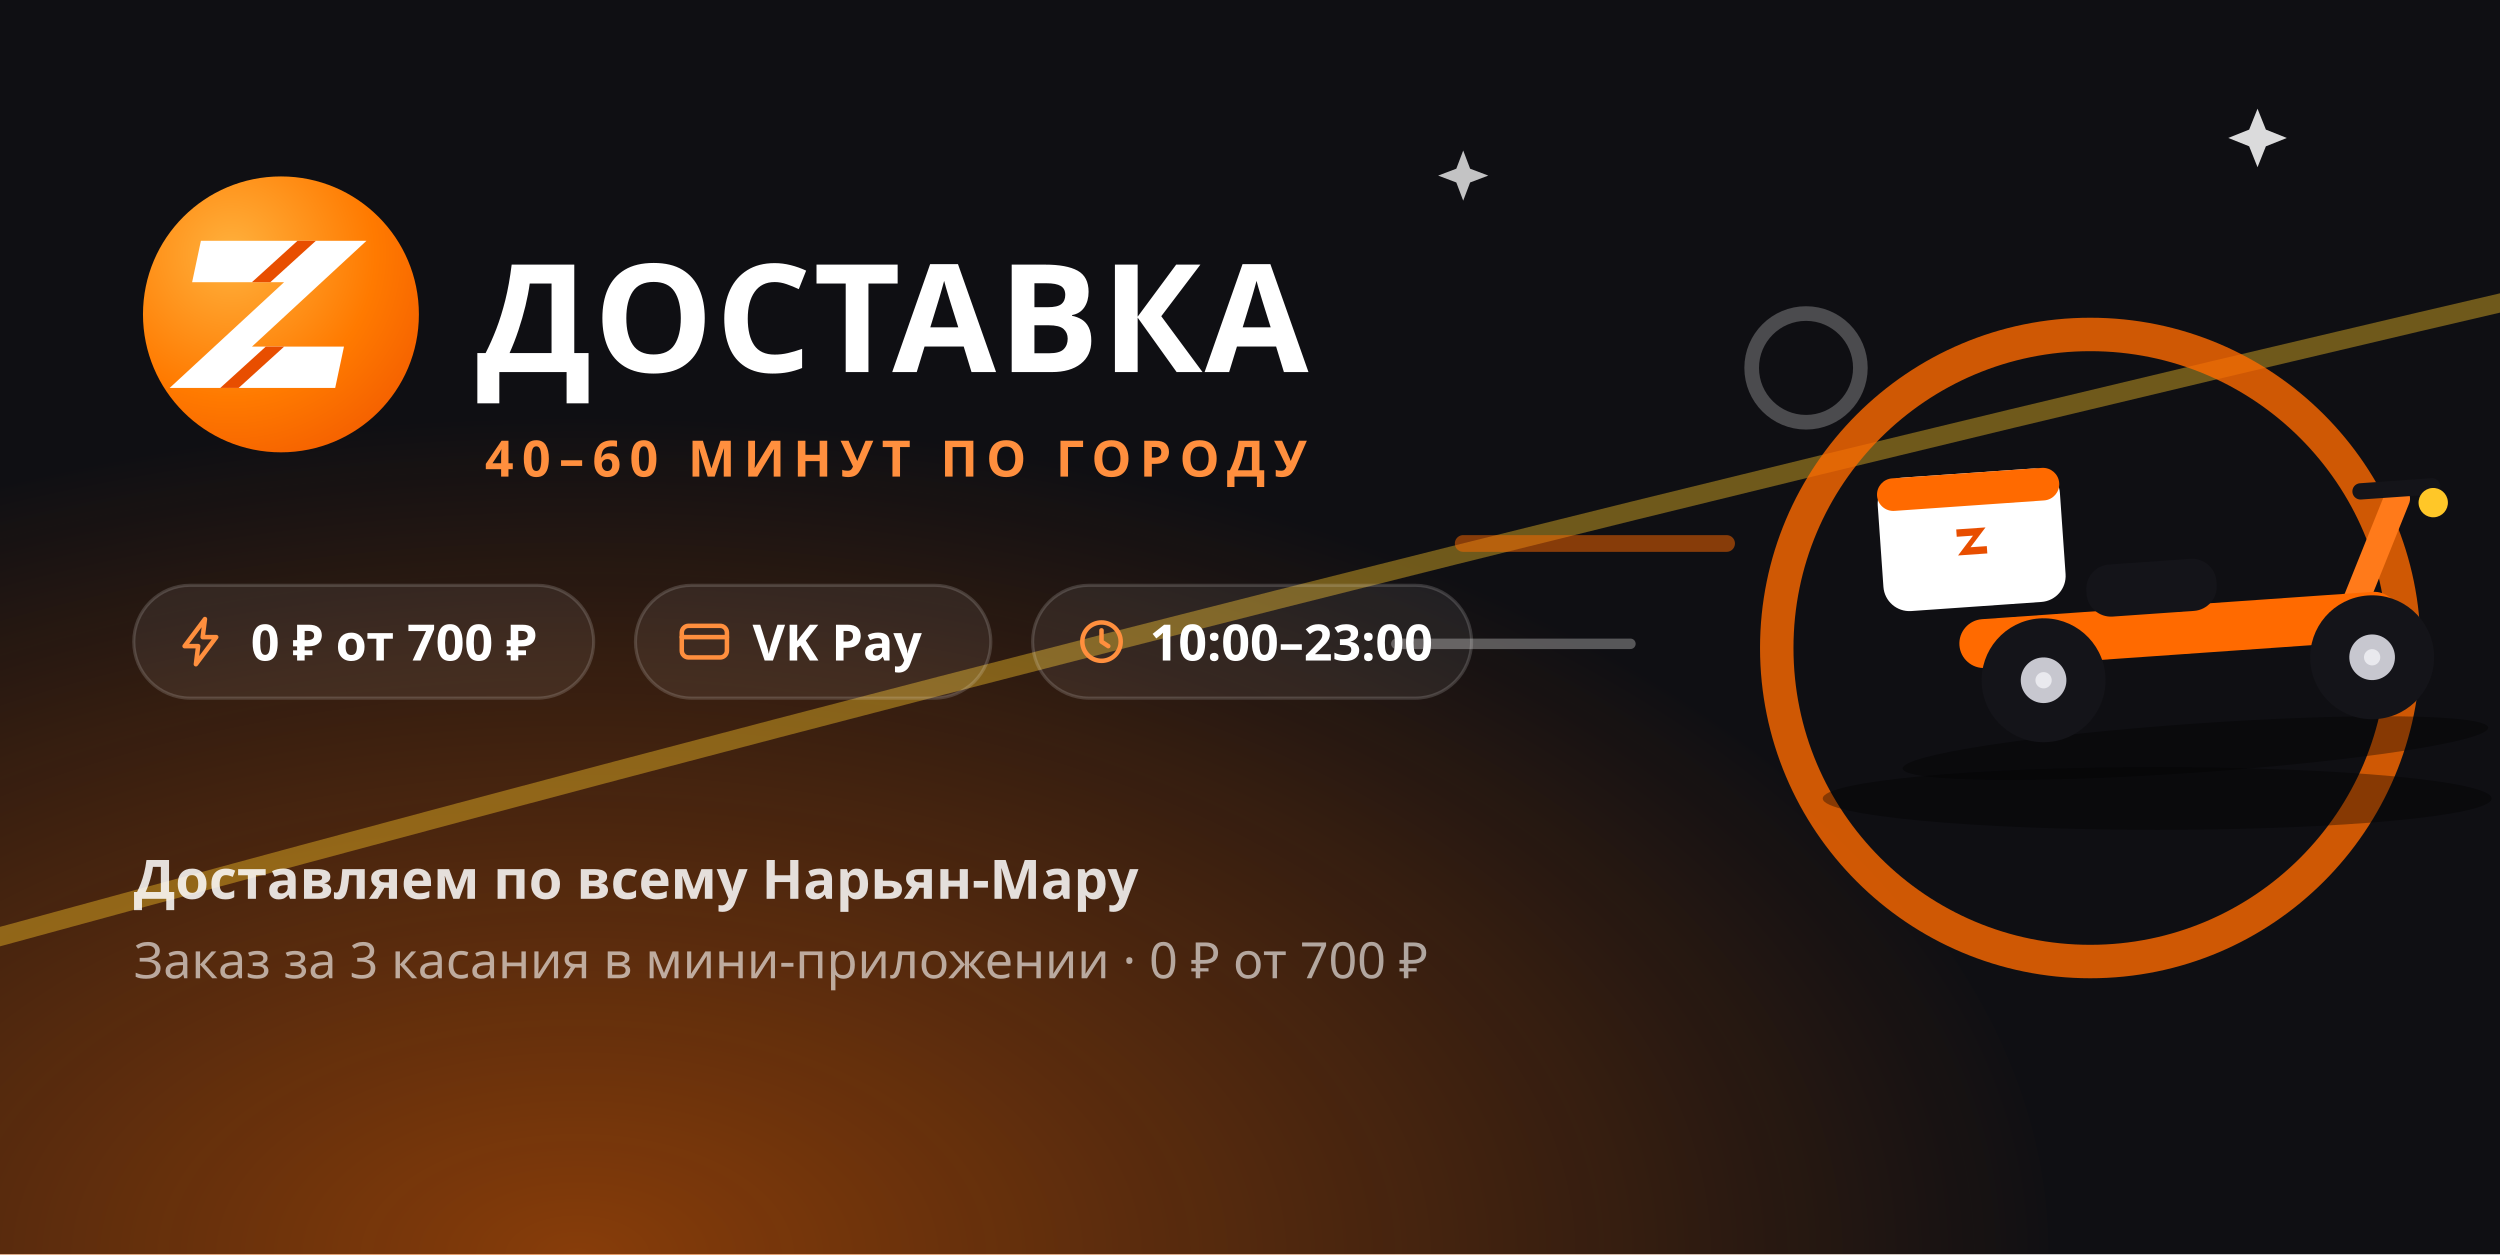
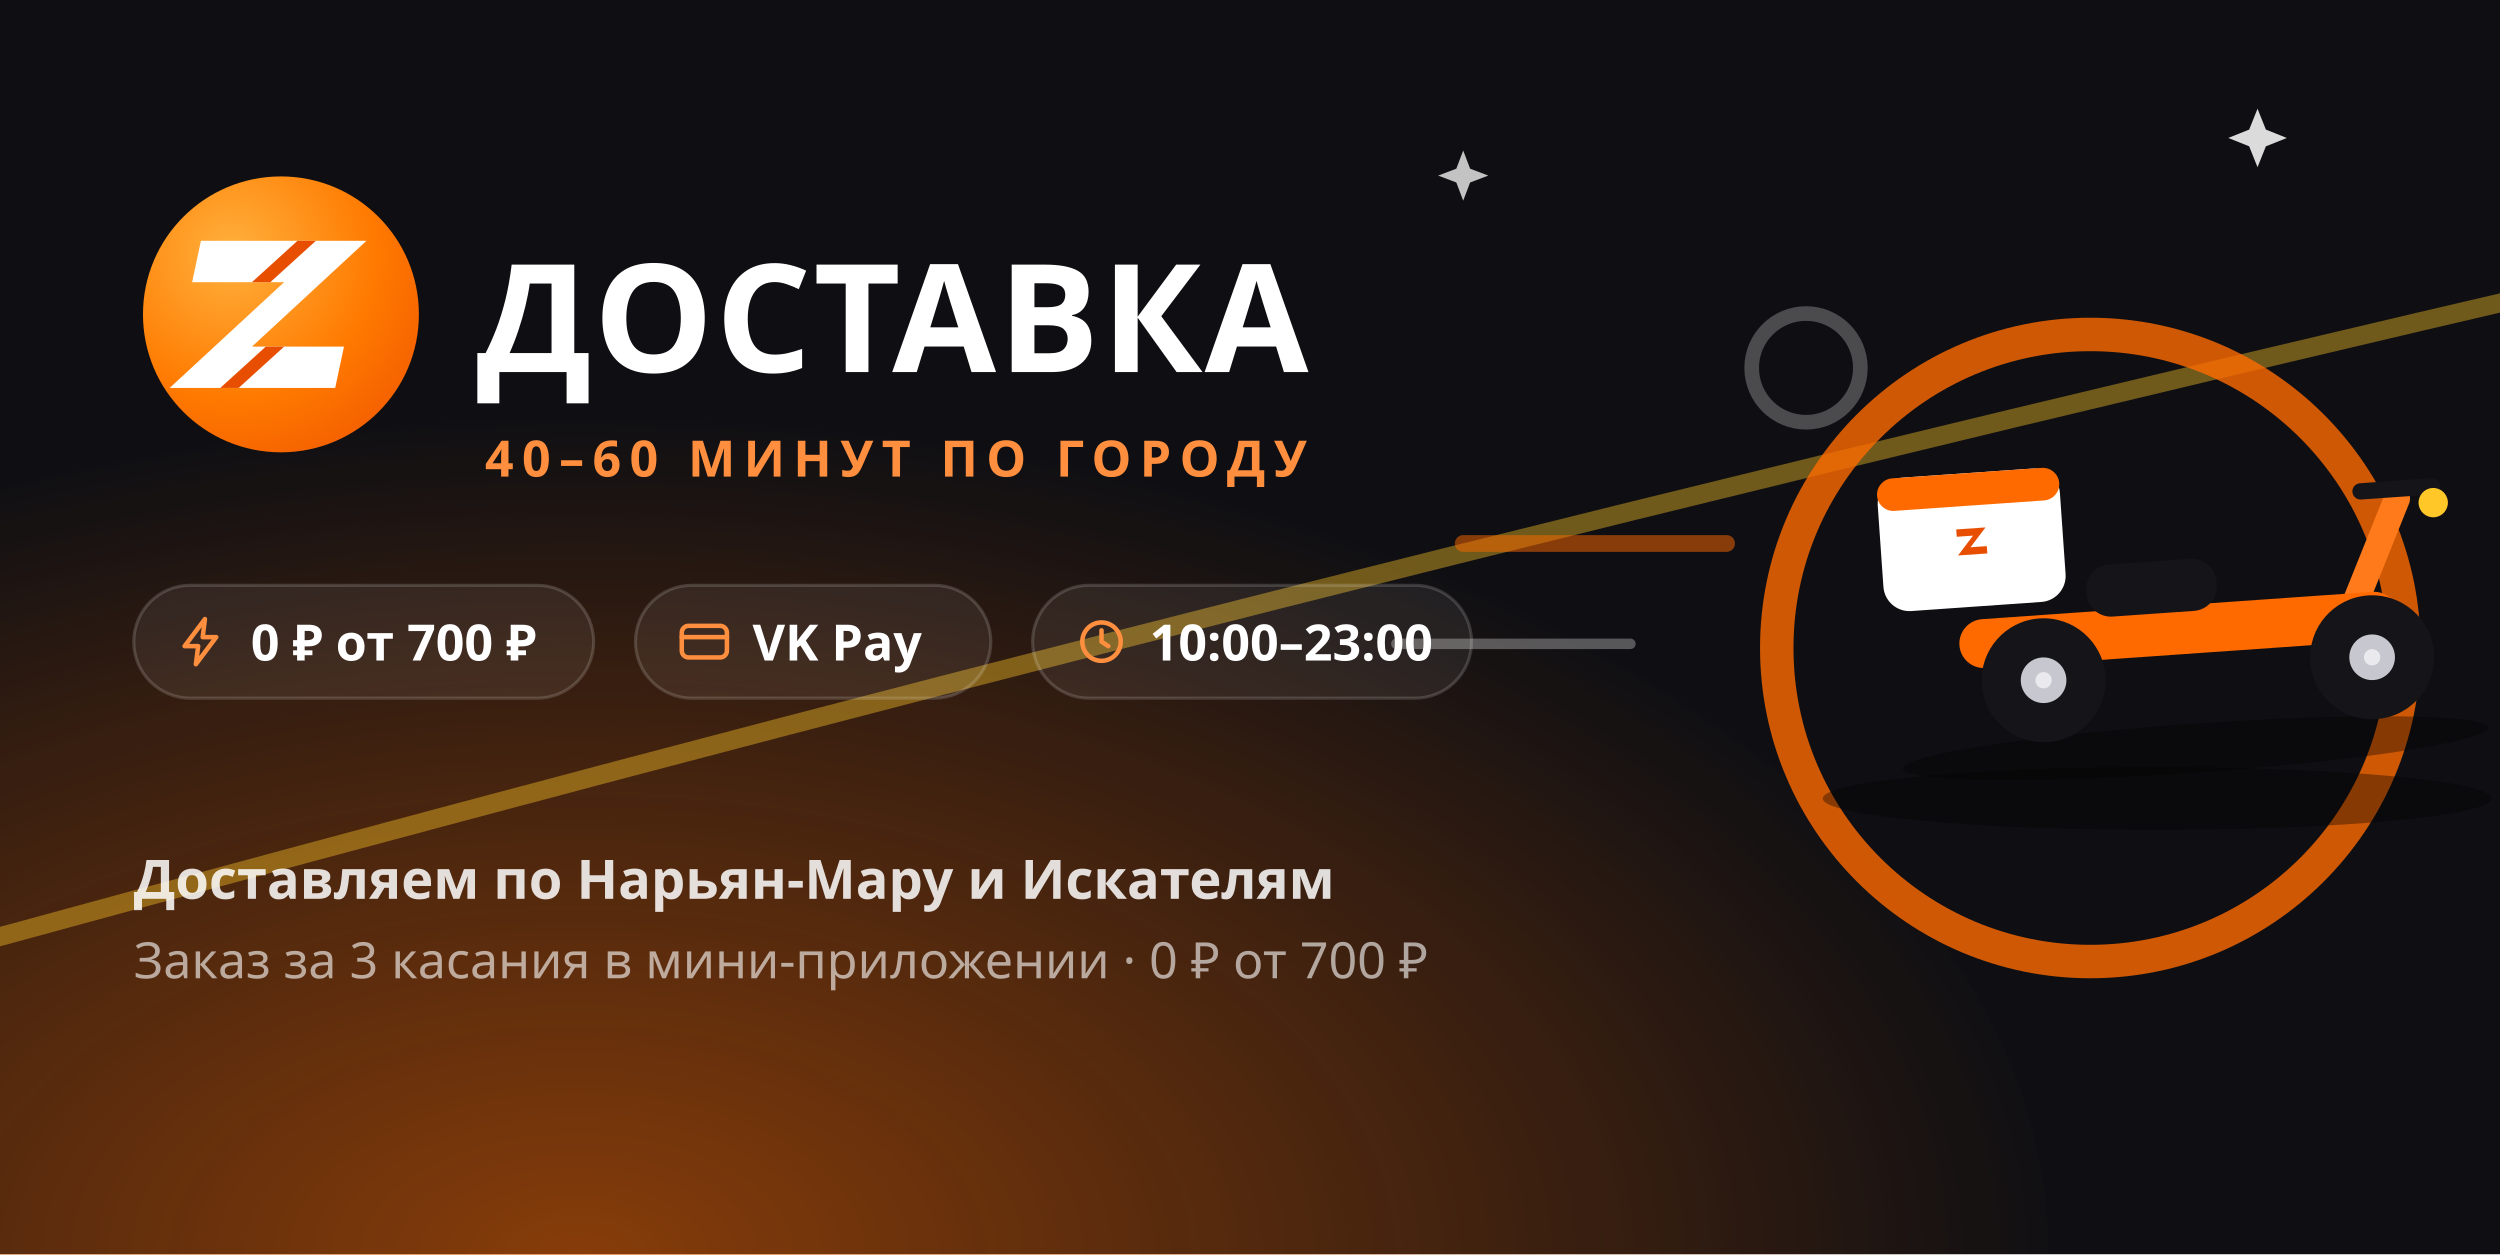
<svg xmlns="http://www.w3.org/2000/svg" xmlns:xlink="http://www.w3.org/1999/xlink" width="1196" height="600" viewBox="0 0 1196 600">
  <defs>
    <radialGradient id="zg" cx="0.32" cy="0.28" r="0.95">
      <stop offset="0" stop-color="#FFB13D" />
      <stop offset="0.55" stop-color="#FF7A00" />
      <stop offset="1" stop-color="#EF5300" />
    </radialGradient>
    <radialGradient id="glowD" cx="0.5" cy="0.5" r="0.5">
      <stop offset="0" stop-color="#FF6A00" stop-opacity="0.5" />
      <stop offset="0.7" stop-color="#FF6A00" stop-opacity="0.16" />
      <stop offset="1" stop-color="#FF6A00" stop-opacity="0" />
    </radialGradient>
    <g id="mark">
      <circle cx="32" cy="32" r="30" fill="url(#zg)" />
      <g transform="translate(4 0) skewX(-12)">
        <path d="M14 16 H50 L30 39 H50 V48 H14 L34 25 H14 Z" fill="#FFFFFF" />
        <path d="M35 16 H39 L31 25 H27 Z" fill="#E84E00" />
        <path d="M33 39 H37 L29 48 H25 Z" fill="#E84E00" />
      </g>
    </g>
  </defs>
  <rect width="1196" height="600" fill="#0F0F13" />
  <ellipse cx="280" cy="600" rx="700" ry="400" fill="url(#glowD)" />
  <path d="M-80 470 C 320 360, 700 260, 1260 130" stroke="#FFC728" stroke-width="9" fill="none" stroke-linecap="round" opacity="0.4" />
  <g fill="#FFFFFF">
    <path transform="translate(700 84)" d="M0 -12 L3.3 -3.3 L12 0 L3.3 3.3 L0 12 L-3.3 3.3 L-12 0 L-3.3 -3.3 Z" opacity="0.75" />
    <path transform="translate(1080 66)" d="M0 -14 L4 -4 L14 0 L4 4 L0 14 L-4 4 L-14 0 L-4 -4 Z" opacity="0.85" />
  </g>
  <circle cx="1000" cy="310" r="150" stroke="#FF6A00" stroke-width="16" fill="none" opacity="0.8" />
  <circle cx="864" cy="176" r="26" stroke="#FFFFFF" stroke-width="7" fill="none" opacity="0.25" />
  <g stroke-linecap="round">
    <path d="M700 260 H 826" stroke="#FF6A00" stroke-width="8" opacity="0.5" />
    <path d="M668 308 H 780" stroke="#FFFFFF" stroke-width="5" opacity="0.3" />
  </g>
  <ellipse cx="1032" cy="382" rx="160" ry="15" fill="#000000" opacity="0.35" />
  <g transform="translate(880 172) scale(0.78) rotate(-4 190 120)">
    <g>
      <ellipse cx="210" cy="240" rx="180" ry="15" fill="#000000" opacity="0.35" />
      <rect x="26" y="62" width="112" height="82" rx="16" fill="#FFFFFF" />
      <rect x="26" y="62" width="112" height="20" rx="10" fill="#FF6A00" />
      <g transform="translate(66 88) scale(0.5)">
        <path d="M14 16 H50 L30 39 H50 V48 H14 L34 25 H14 Z" fill="#E84E00" />
      </g>
      <path d="M310 166 L344 96" stroke="#FF7A1A" stroke-width="16" stroke-linecap="round" />
      <rect x="298" y="158" width="50" height="28" rx="13" fill="#FF6A00" />
      <path d="M322 90 H366" stroke="#141419" stroke-width="10" stroke-linecap="round" />
      <circle cx="366" cy="100" r="9" fill="#FFC728" />
      <rect x="70" y="152" width="270" height="30" rx="15" fill="#FF6A00" />
      <rect x="150" y="124" width="80" height="32" rx="15" fill="#141419" />
      <circle cx="120" cy="192" r="38" fill="#141419" />
      <circle cx="120" cy="192" r="14" fill="#C7C7CF" />
      <circle cx="120" cy="192" r="5" fill="#E9E9EE" />
      <circle cx="322" cy="192" r="38" fill="#141419" />
      <circle cx="322" cy="192" r="14" fill="#C7C7CF" />
      <circle cx="322" cy="192" r="5" fill="#E9E9EE" />
    </g>
  </g>
  <use xlink:href="#mark" href="#mark" transform="translate(64 80) scale(2.2)" />
  <text x="228" y="178" font-family="Unbounded" font-weight="900" font-size="72" letter-spacing="1" fill="#FFFFFF">ДОСТАВКА</text>
  <text x="232" y="228" font-family="Golos Text" font-weight="800" font-size="24" letter-spacing="4" fill="#FF8F3E">40–60 МИНУТ ПО ГОРОДУ</text>
  <rect x="64" y="280" width="220" height="54" rx="27" fill="#FFFFFF" fill-opacity="0.07" stroke="#FFFFFF" stroke-opacity="0.16" stroke-width="1.5" />
  <g transform="translate(84 294) scale(1.08)" fill="none" stroke="#FF8F3E" stroke-width="2" stroke-linecap="round" stroke-linejoin="round">
    <path d="M13 2 4 14h6l-1 8 9-12h-6l1-8z" />
  </g>
  <text x="120" y="316" font-family="Golos Text" font-weight="600" font-size="24" fill="#FFFFFF">0 ₽ от 700 ₽</text>
  <rect x="304" y="280" width="170" height="54" rx="27" fill="#FFFFFF" fill-opacity="0.07" stroke="#FFFFFF" stroke-opacity="0.16" stroke-width="1.5" />
  <g transform="translate(324 294) scale(1.08)" fill="none" stroke="#FF8F3E" stroke-width="2" stroke-linecap="round" stroke-linejoin="round">
    <rect x="2" y="5" width="20" height="14" rx="3" />
    <path d="M2 10h20" />
  </g>
  <text x="360" y="316" font-family="Golos Text" font-weight="600" font-size="24" fill="#FFFFFF">VK Pay</text>
  <rect x="494" y="280" width="210" height="54" rx="27" fill="#FFFFFF" fill-opacity="0.07" stroke="#FFFFFF" stroke-opacity="0.16" stroke-width="1.5" />
  <g transform="translate(514 294) scale(1.08)" fill="none" stroke="#FF8F3E" stroke-width="2" stroke-linecap="round" stroke-linejoin="round">
    <circle cx="12" cy="12" r="8.5" />
    <path d="M12 7v5l3 2" />
  </g>
  <text x="550" y="316" font-family="Golos Text" font-weight="600" font-size="24" fill="#FFFFFF">10:00–23:00</text>
-   <text x="64" y="430" font-family="Golos Text" font-weight="600" font-size="26" fill="#FFFFFF" fill-opacity="0.85">Доставляем по всему Нарьян-Мару</text>
+   <text x="64" y="430" font-family="Golos Text" font-weight="600" font-size="26" fill="#FFFFFF" fill-opacity="0.85">Доставляем по Нарьян-Мару и Искателям</text>
  <text x="64" y="468" font-family="Golos Text" font-weight="400" font-size="24" fill="#FFFFFF" fill-opacity="0.6">Заказ за 3 касания в мини-приложении · 0 ₽ от 700 ₽</text>
</svg>
